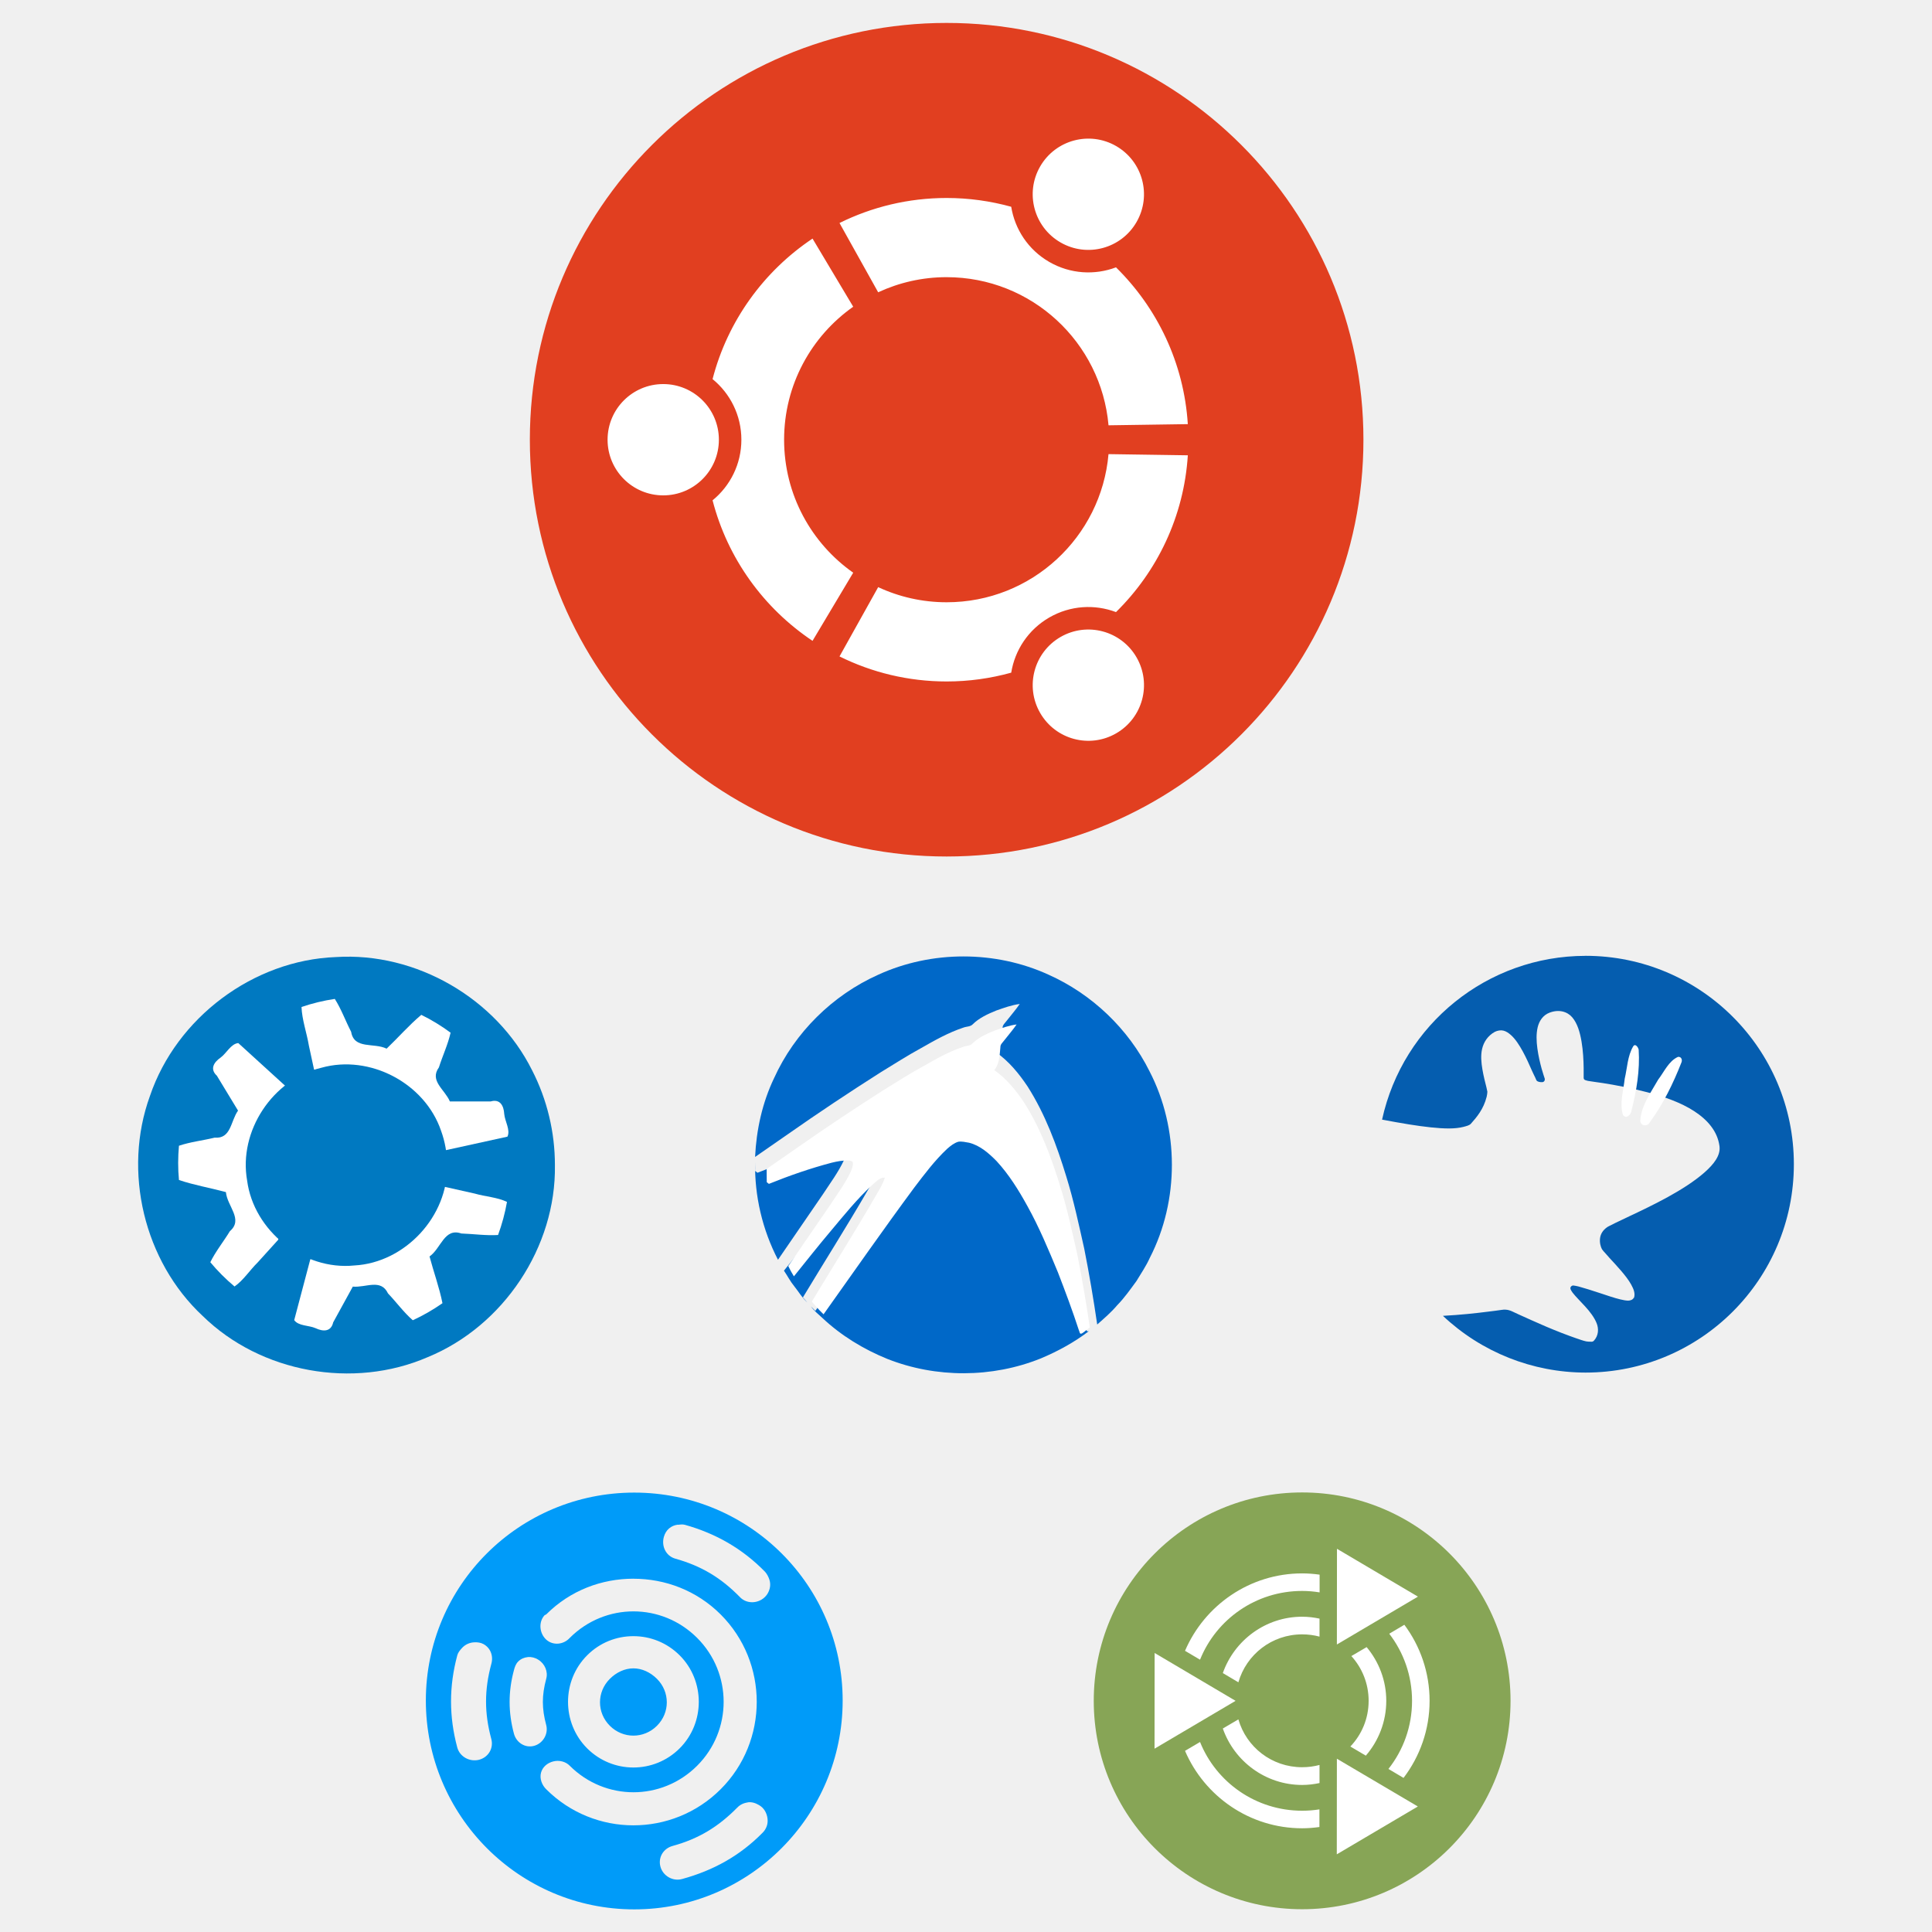
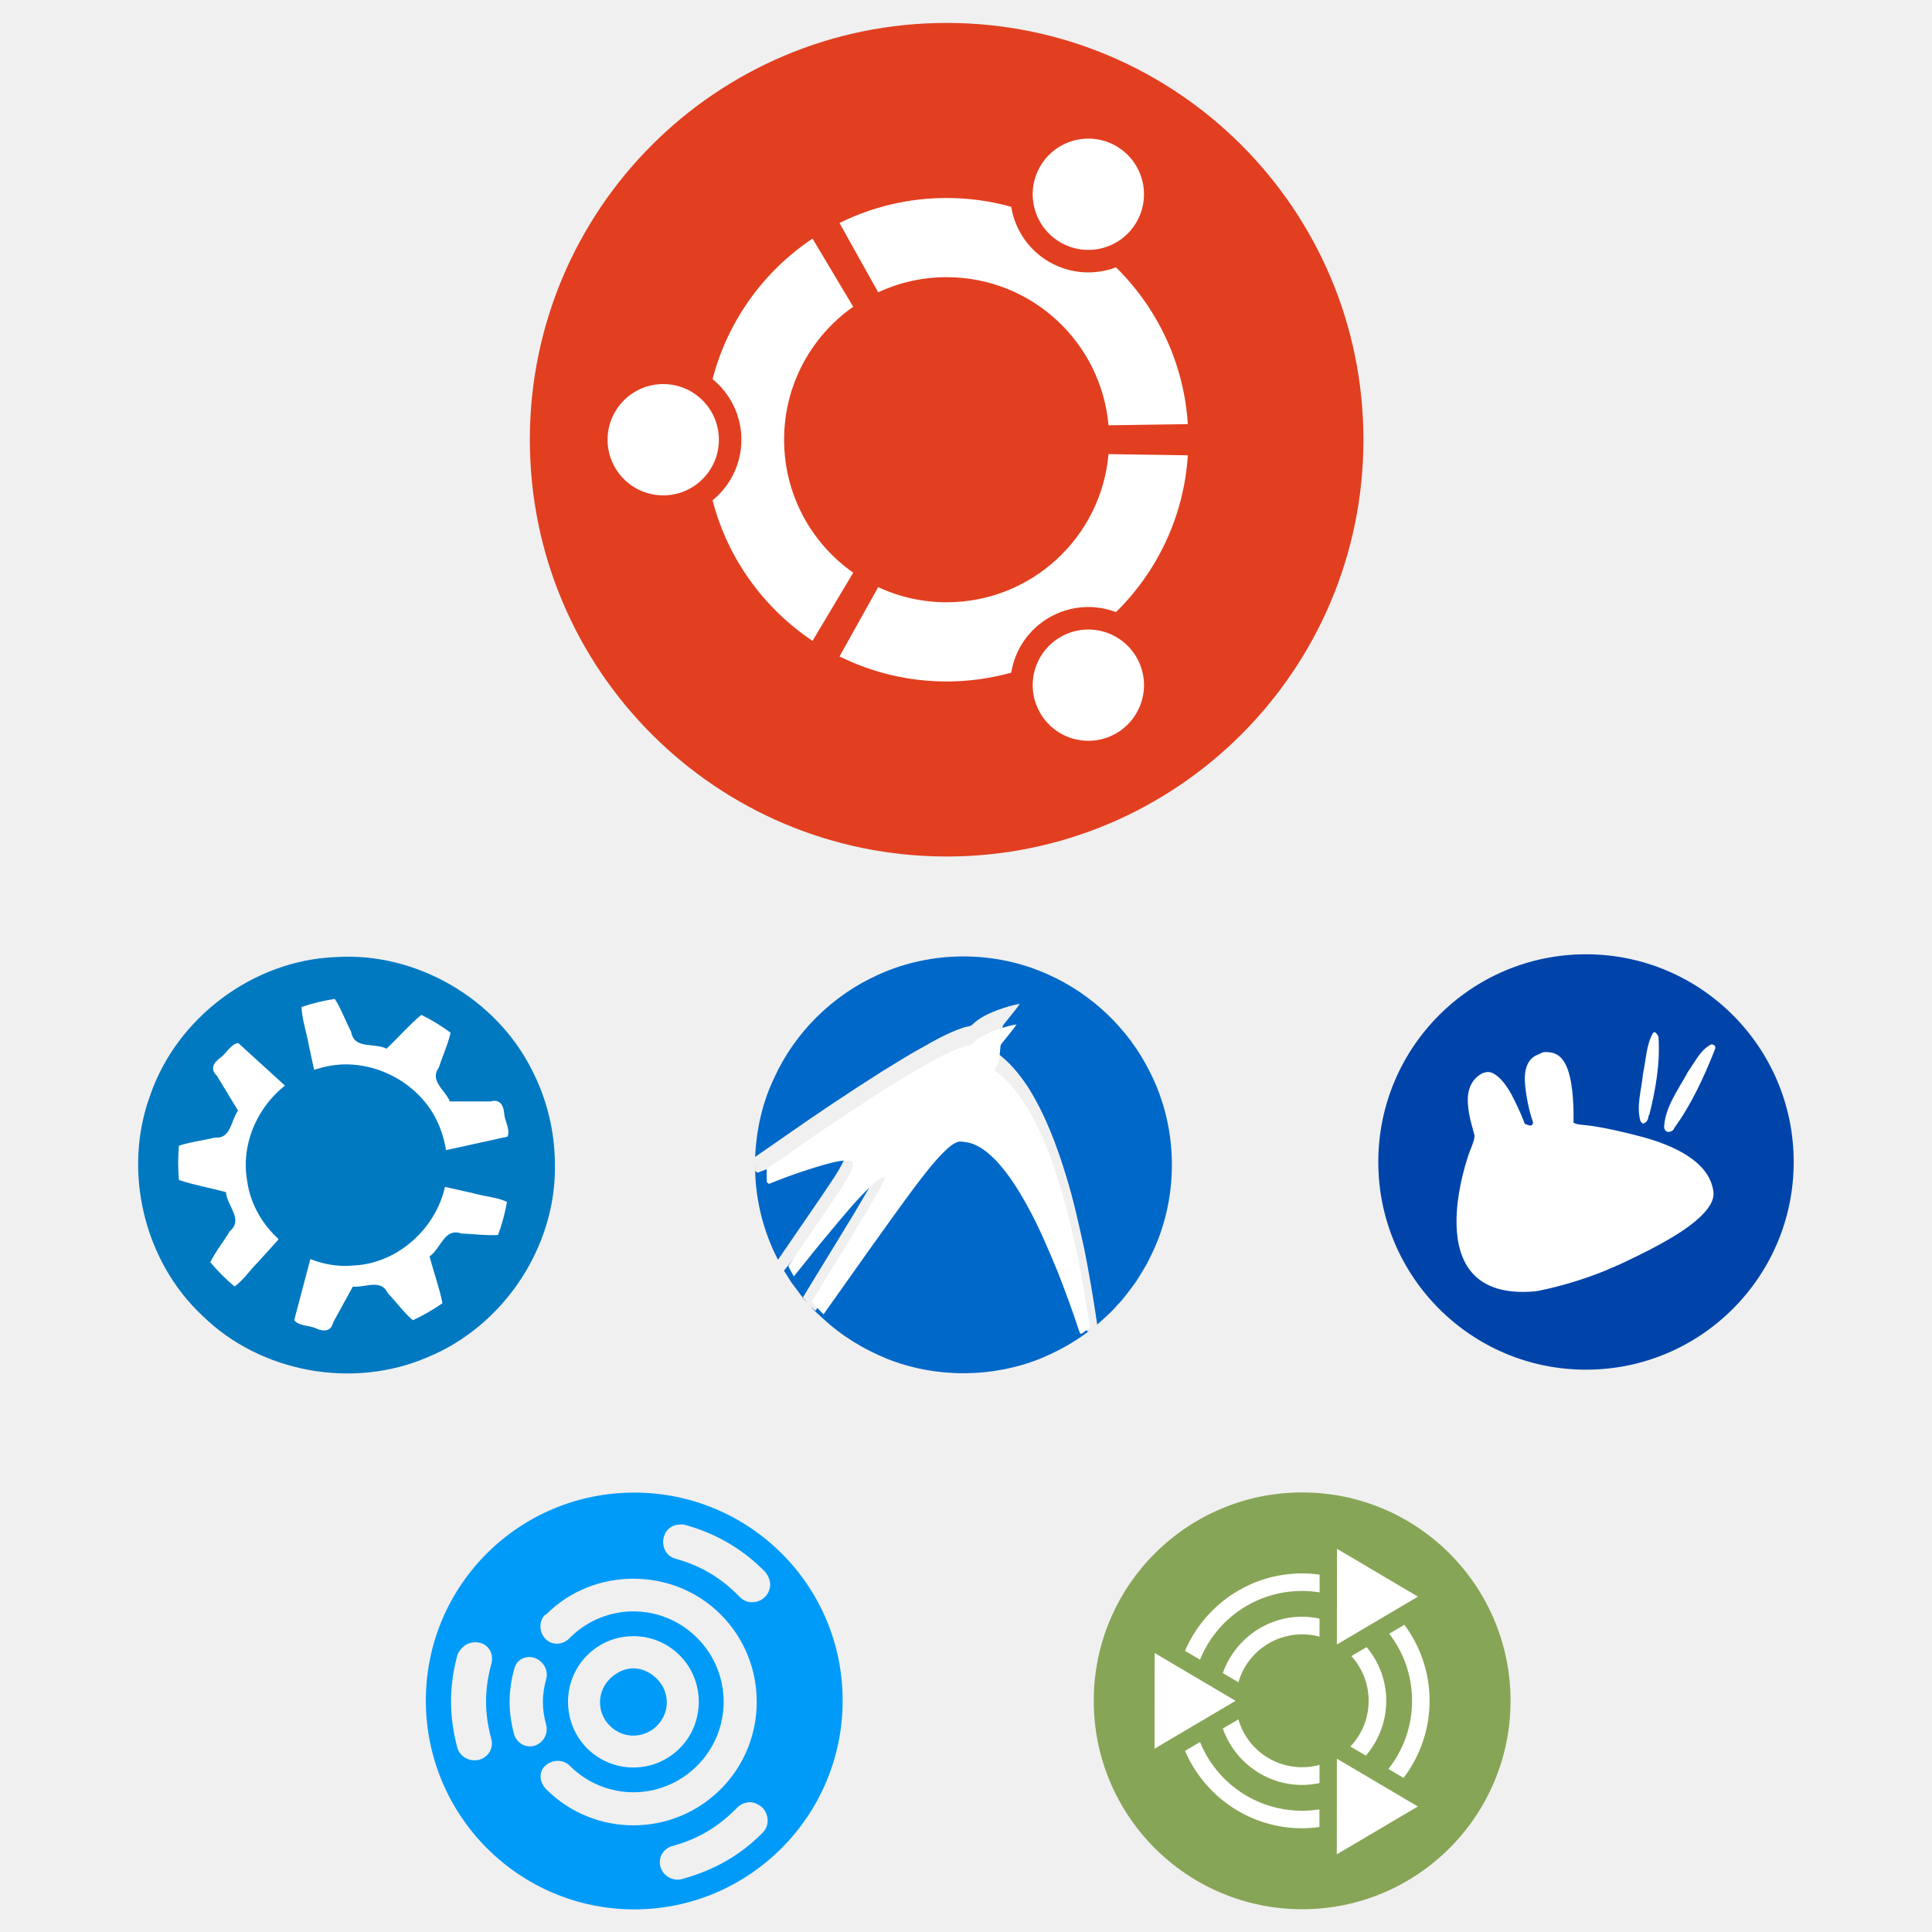
<svg xmlns="http://www.w3.org/2000/svg" width="200" height="200" version="1.1" viewBox="0 0 52.917 52.917">
  <g transform="matrix(.86292 0 0 .86292 -2.6114 -200.08)">
+     <g transform="matrix(.20601 0 0 .20601 -56.501 160.38)">
+       <g transform="translate(171.31 145.4)">
+         <circle transform="matrix(2.4054 0 0 2.4054 -259.96 532.25)" cx="258.57" cy="-63.036" r="13.304" style="fill:#0044aa" />
+         <g transform="matrix(1.6 0 0 1.6 -197.59 -247.94)">
+           <g transform="translate(.44643 -.044643)">
+             <path d="m355.84 380.4c-.06.037-.085.069-.07.045-.679 1.149-.685 2.652-.992 4.002a.498.498 0 010 .07c-.15 1.478-.634 2.982-.246 4.4a.498.498 0 01.039.09c.072.093.163.178.217.189.04.008.1-.01.24-.107.151-.105.249-.299.293-.576a.498.498 0 01.086-.209c.606-2.403 1.038-4.928.877-7.398a.498.498 0 010-.025c-.021-.114-.057-.182-.166-.314-.075-.091-.121-.139-.141-.152-.019-.013-.003-.016-.072-.012a.498.498 0 01-.065-.002z" style="fill:#ffffff" />
+             <path transform="translate(-.49107 -.26786)" d="m361.9 381.84a.467.467 0 01-.051.004c-1.042.507-1.578 1.732-2.299 2.717a.467.467 0 01-.053.139c-.908 1.609-2.064 3.204-2.186 5.064.006.294.173.462.348.5.164.035.465-.072.588-.256.011-.027.002-.053.018-.076a.467.467 0 01.012-.018c1.646-2.262 2.89-4.944 3.912-7.551a.467.467 0 01.002-.008c.071-.171.075-.238.012-.367-.018-.038-.203-.161-.303-.148z" style="fill:#ffffff" />
+           </g>
+           <path d="m345.67 382.28c-.167.031-.416.181-.594.25-.628.238-.975.777-1.125 1.406-.153.644-.102 1.361 0 2.094.102.731.248 1.486.406 2.062.136.498.234.741.281.906v.125c0 .054-.026.05-.062.094-.02.011.02.062 0 .062-.045.035-.1.062-.156.062-.111.007-.198-.033-.312-.062-.078-.018-.18-.081-.156-.062-.036-.022-.101-.024-.125-.062 0 .015.022.014 0-.031-.025-.047-.054-.166-.094-.25-.089-.189-.159-.409-.281-.688-.244-.555-.558-1.236-.906-1.875-.35-.641-.762-1.224-1.219-1.625-.228-.201-.51-.402-.781-.469-.262-.066-.573-.01-.844.125-.7.388-1.096 1.024-1.25 1.688-.155.673-.082 1.449.031 2.125.115.675.292 1.231.406 1.688.049.193.109.372.125.469 0 .096-.039.345-.062.438-.118.409-.406 1.094-.406 1.094 0 0-5.453 14.483 6.25 13.469.096-.007.315-.062.406-.062 2.298-.463 4.473-1.158 6.406-1.938.38-.182.878-.363 1.438-.625 1.119-.524 2.525-1.196 3.875-1.938 1.351-.742 2.604-1.533 3.562-2.375.96-.843 1.66-1.767 1.531-2.688-.204-1.483-1.189-2.586-2.5-3.438-1.316-.855-2.957-1.445-4.594-1.875-1.636-.43-3.224-.78-4.438-.969-.607-.095-1.175-.122-1.531-.188-.105-.018-.162-.044-.219-.062-.031-.004-.033-.013-.062-.031-.036-.022-.103-.024-.125-.062-.02-.036 0-.083 0-.125 0-.016-0-.041 0-.062v-.906c-.02-.748-.064-1.736-.219-2.656-.156-.925-.398-1.809-.906-2.406-.302-.355-.73-.589-1.25-.625-.156-.018-.331-.031-.5 0z" style="fill:#ffffff" />
+         </g>
+       </g>
+     </g>
    <g transform="matrix(.13229 0 0 .13232 7.4119 262.23)">
      <path d="m99.99 50.01c.31 19.66-12.37 38.62-30.54 46.06-17.85 7.73-40.02 3.75-53.95-9.87-14.109-13.11-19.259-34.71-12.672-52.8 6.369-18.75 24.782-32.566 44.592-33.309 19.26-1.244 38.5 9.919 47.1 27.169 3.6 7 5.48 14.87 5.47 22.75z" style="fill:#0079c1" />
      <path d="m33.62 67.87c.56-12.29 1.13-24.57 1.7-36.86-3.77-3.43-7.54-6.86-11.3-10.29-1.78.18-2.8 2.43-4.25 3.49-1.64 1.13-2.61 2.76-.89 4.34 1.69 2.79 3.39 5.58 5.08 8.37-1.82 2.57-1.64 6.81-5.62 6.49-2.83.69-5.81 1.01-8.555 1.94-.246 2.68-.254 5.54 0 8.22 3.645 1.23 7.525 1.89 11.265 2.9.31 3.41 4.25 6.54.96 9.37-1.52 2.5-3.42 4.84-4.7 7.45 1.72 2.07 3.73 4.09 5.81 5.82 2.11-1.46 3.66-3.91 5.55-5.76 1.65-1.83 3.3-3.65 4.96-5.48z" style="fill:#ffffff" />
      <path d="m42.2 27.06c10.53 6.45 21.05 12.91 31.58 19.36 4.94-1.08 9.88-2.17 14.82-3.25.77-1.61-.61-3.65-.77-5.44-.11-1.98-1-3.66-3.24-3.01h-9.8c-1.25-2.9-4.96-4.95-2.63-8.17.88-2.79 2.17-5.5 2.8-8.32-2.17-1.61-4.6-3.1-7.03-4.28-2.94 2.47-5.52 5.44-8.32 8.11-3.08-1.5-7.8.24-8.51-4.04-1.35-2.6-2.36-5.44-3.92-7.89-2.66.39-5.44 1.06-7.99 1.94.12 3.06 1.25 6.18 1.77 9.26.41 1.91.83 3.83 1.24 5.74z" style="fill:#ffffff" />
      <path d="m73.16 55.12c-10.62 5.83-21.24 11.65-31.86 17.47-1.29 4.86-2.57 9.72-3.86 14.59 1.04 1.45 3.5 1.21 5.14 1.94 1.8.85 3.7.88 4.21-1.4 1.57-2.86 3.14-5.72 4.71-8.58 3.14.29 6.73-1.98 8.44 1.63 2.01 2.1 3.77 4.54 5.95 6.44 2.44-1.12 4.92-2.54 7.12-4.09-.75-3.77-2.11-7.47-3.1-11.21 2.79-1.97 3.54-6.94 7.63-5.51 2.93.1 5.91.54 8.81.36.93-2.53 1.68-5.28 2.14-7.94-2.32-1.12-5.21-1.26-7.75-2-2.53-.56-5.06-1.13-7.58-1.7z" style="fill:#ffffff" />
      <path d="m74.13 50.01c.29 12.22-10.08 23.41-22.28 24.06-12.17 1.23-24.12-8.26-25.71-20.38-2.1-11.85 6.12-24.29 17.82-27.05 11.6-3.26 24.8 3.69 28.7 15.08.97 2.65 1.47 5.47 1.47 8.29z" style="fill:#0079c1" />
    </g>
    <g transform="matrix(.030257 0 0 .030253 26.751 261.98)">
      <g transform="matrix(1.0588,0,0,1.0588,-93.639,-23.957)">
        <path d="m218.17 48.24c52.71-24.08 115.89-24.08 168.59.03 42.98 19.22 79.06 53.57 100.06 95.74 29.41 56.87 29.54 127.91.26 184.85-3.63 8.11-8.7 15.44-13.26 23.04-6.03 8.21-11.88 16.6-19.04 23.9-5.93 7.03-12.93 13.02-19.81 19.1-3.65-25.13-7.91-50.17-12.84-75.08-5.37-23.93-10.47-47.95-17.74-71.4-9.48-31.05-20.9-61.91-38.42-89.41-8.53-12.77-18.47-24.92-31.14-33.79 5.46-6.75 5.59-16 6.39-24.24-.09-2.89 2.41-4.77 3.95-6.92 4.33-5.61 9.05-10.92 13.05-16.78-8.05 1.04-15.69 3.86-23.31 6.52-8.38 3.42-16.92 7.27-23.4 13.75-2.37 2.36-6.08 1.97-9.03 3.12-14.94 4.94-28.71 12.75-42.32 20.52-13.67 7.44-26.72 15.91-40 23.98-31 19.72-61.6 40.07-91.68 61.16-10.82 7.51-21.65 15.02-32.47 22.53 1.26-26.87 7.14-53.73 18.79-78.06 20.49-45.23 58.05-82.32 103.37-102.56z" style="fill:#0068c8" />
        <path d="m285.47 207.64c3.45-3 7.16-5.98 11.6-7.32 3.79-.56 7.61.43 11.33 1.06 11.53 2.89 20.75 11.08 28.89 19.35 12.87 13.98 22.98 30.23 32.11 46.82 12.5 22.44 22.35 46.19 32.19 69.88 7.75 20.06 15.29 40.21 21.95 60.67.73 1.04.69 4.32 2.55 3.51l.7-.19c-14.57 11.15-30.82 20.01-47.72 27.1-48.2 19.42-103.77 19.58-152.08.46-23.64-9.59-45.79-23.12-64.4-40.63-3.9-3.62-8.16-6.98-11.26-11.36 1.46 1.46 2.92 2.92 4.36 4.4 31.55-44.32 62.63-88.98 94.99-132.72 10.85-14.27 21.66-28.73 34.79-41.03z" style="fill:#0068c8" />
        <path d="m164.03 222.37c5.88-1.43 11.92-2.62 18-2.38 1.87.09 4.51.65 4.5 3.03.03 3.14-1.21 6.16-2.44 9-5.68 12.1-13.71 22.86-21.01 34-14.8 21.57-29.54 43.19-44.39 64.73-15.43-29.72-23.34-63.34-22.65-96.81.06 2.93.09 5.87.07 8.81.74.6 1.49 1.2 2.25 1.79 21.43-8.65 43.31-16.27 65.67-22.17z" style="fill:#0068c8" />
        <path d="m206.74 245.67c3.96-3.17 7.71-8.11 13.32-7.68-2.82 8.5-7.96 15.97-12.31 23.73-20.82 35.83-42.99 70.85-64.38 106.34 1.48 1.63 2.93 3.28 4.35 4.97-5.15-4.57-8.59-10.64-12.87-15.97-3.97-4.79-6.76-10.38-10.25-15.51 12.82-15.87 25.42-31.92 38.6-47.49 13.92-16.64 27.61-33.6 43.54-48.39z" style="fill:#0068c8" />
      </g>
      <g transform="translate(-75.865,2.0856)">
        <path d="m334.91 83.8c7.62-2.66 15.26-5.48 23.31-6.52-4 5.86-8.72 11.17-13.05 16.78-1.54 2.15-4.04 4.03-3.95 6.92-.8 8.24-.93 17.49-6.39 24.24 12.67 8.87 22.61 21.02 31.14 33.79 17.52 27.5 28.94 58.36 38.42 89.41 7.27 23.45 12.37 47.47 17.74 71.4 4.93 24.91 9.19 49.95 12.84 75.08l.03.2c-2.8 2.03-5.3 4.49-8.21 6.32l-.7.19c-1.86.81-1.82-2.47-2.55-3.51-6.66-20.46-14.2-40.61-21.95-60.67-9.84-23.69-19.69-47.44-32.19-69.88-9.13-16.59-19.24-32.84-32.11-46.82-8.14-8.27-17.36-16.46-28.89-19.35-3.72-.63-7.54-1.62-11.33-1.06-4.44 1.34-8.15 4.32-11.6 7.32-13.13 12.3-23.94 26.76-34.79 41.03-32.36 43.74-63.44 88.4-94.99 132.72-1.44-1.48-2.9-2.94-4.36-4.4-1.26-1.27-2.44-2.61-3.61-3.96-1.42-1.69-2.87-3.34-4.35-4.97 21.39-35.49 43.56-70.51 64.38-106.34 4.35-7.76 9.49-15.23 12.31-23.73-5.61-.43-9.36 4.51-13.32 7.68-15.93 14.79-29.62 31.75-43.54 48.39-13.18 15.57-25.78 31.62-38.6 47.49-2.15-3.5-4.19-7.07-5.91-10.8 14.85-21.54 29.59-43.16 44.39-64.73 7.3-11.14 15.33-21.9 21.01-34 1.23-2.84 2.47-5.86 2.44-9 .01-2.38-2.63-2.94-4.5-3.03-6.08-.24-12.12.95-18 2.38-22.36 5.9-44.24 13.52-65.67 22.17-.76-.59-1.51-1.19-2.25-1.79.02-2.94-.01-5.88-.07-8.81-.03-1.7-.03-3.39-.03-5.08 10.82-7.51 21.65-15.02 32.47-22.53 30.08-21.09 60.68-41.44 91.68-61.16 13.28-8.07 26.33-16.54 40-23.98 13.61-7.77 27.38-15.58 42.32-20.52 2.95-1.15 6.66-.76 9.03-3.12 6.48-6.48 15.02-10.33 23.4-13.75z" style="fill:#ffffff" />
      </g>
    </g>
    <g transform="matrix(.091869 0 0 .091869 37.008 196.52)">
-       <g>
-         <path d="m152 972.36c0 39.763-32.236 71.999-72 71.999-39.765 0-72-32.236-72-71.999 0-39.766 32.234-72.001 71.999-72.001 39.764 0 72.001 32.235 72.001 72.001z" style="fill:#87a556" />
-         <path transform="translate(0,892.36)" d="m80 35.969c-18.131 0-33.733 11.047-40.469 26.75l5.188 3.062c5.611-13.949 19.288-23.75 35.281-23.75 2.057 0 4.068.182 6.031.5v-6.125c-1.974-.274-3.98-.438-6.031-.438zm18.031 3.875-.031 6.719c1.0.537 1.963 1.129 2.906 1.75l5.688-3.344c-2.643-2.012-5.502-3.745-8.562-5.125zm-18.031 11.094c-12.629 0-23.43 8.156-27.406 19.469l5.375 3.188c2.759-9.583 11.528-16.562 22.031-16.562 2.077 0 4.087.27 6 .781v-6.219c-1.938-.412-3.946-.656-6-.656zm35.312 2.781-5.219 3.094c4.935 6.406 7.875 14.448 7.875 23.188 0 8.906-3.05 17.067-8.156 23.531l5.219 3.094c5.634-7.4 9-16.637 9-26.625 0-9.834-3.242-18.939-8.719-26.281zm-13.031 7.719-5.281 3.094c3.708 4.077 5.969 9.492 5.969 15.469 0 6.152-2.406 11.679-6.312 15.781l5.344 3.156c4.391-5.096 7.062-11.728 7.062-18.938 0-7.05-2.562-13.516-6.781-18.562zm-65.969 13.281c-.217 1.73-.344 3.491-.344 5.281 0 1.783.135 3.526.344 5.25l5.781-3.406c-.029-.61-.062-1.225-.062-1.844s.033-1.234.062-1.844zm21.656 11.688-5.375 3.156c3.968 11.327 14.767 19.5 27.406 19.5 2.054 0 4.062-.244 6-.656v-6.25c-1.913.503-3.923.781-6 .781-10.503 0-19.272-6.956-22.031-16.531zm-13.25 7.812-5.188 3.062c6.736 15.703 22.338 26.75 40.469 26.75 2.027 0 4.018-.166 5.969-.438v-6.094c-1.946.307-3.931.469-5.969.469-15.993 0-29.671-9.801-35.281-23.75zm55.781 17.75c-.806.518-1.653 1.012-2.5 1.469l-.031 6.719c2.918-1.315 5.678-2.921 8.219-4.812z" style="color:#000000;fill:#ffffff;text-decoration-line:none;text-indent:0;text-transform:none" />
-         <path transform="translate(0,892.36)" d="m92.031 27.469-.031 33.062 28-16.531zm-63 36-.031 33.062 28-16.531zm62.969 36.531-.031 33.031 28-16.531z" style="enable-background:new;fill-rule:evenodd;fill:#ffffff" />
-       </g>
+       <path d="m152 972.36c0 39.763-32.236 71.999-72 71.999-39.765 0-72-32.236-72-71.999 0-39.766 32.234-72.001 71.999-72.001 39.764 0 72.001 32.235 72.001 72.001z" style="fill:#87a556" />
+       <path transform="translate(0,892.36)" d="m80 35.969c-18.131 0-33.733 11.047-40.469 26.75l5.188 3.062c5.611-13.949 19.288-23.75 35.281-23.75 2.057 0 4.068.182 6.031.5v-6.125c-1.974-.274-3.98-.438-6.031-.438zm18.031 3.875-.031 6.719c1.0.537 1.963 1.129 2.906 1.75l5.688-3.344c-2.643-2.012-5.502-3.745-8.562-5.125zm-18.031 11.094c-12.629 0-23.43 8.156-27.406 19.469l5.375 3.188c2.759-9.583 11.528-16.562 22.031-16.562 2.077 0 4.087.27 6 .781v-6.219c-1.938-.412-3.946-.656-6-.656zm35.312 2.781-5.219 3.094c4.935 6.406 7.875 14.448 7.875 23.188 0 8.906-3.05 17.067-8.156 23.531l5.219 3.094c5.634-7.4 9-16.637 9-26.625 0-9.834-3.242-18.939-8.719-26.281zm-13.031 7.719-5.281 3.094c3.708 4.077 5.969 9.492 5.969 15.469 0 6.152-2.406 11.679-6.312 15.781l5.344 3.156c4.391-5.096 7.062-11.728 7.062-18.938 0-7.05-2.562-13.516-6.781-18.562zm-65.969 13.281c-.217 1.73-.344 3.491-.344 5.281 0 1.783.135 3.526.344 5.25l5.781-3.406c-.029-.61-.062-1.225-.062-1.844s.033-1.234.062-1.844zm21.656 11.688-5.375 3.156c3.968 11.327 14.767 19.5 27.406 19.5 2.054 0 4.062-.244 6-.656v-6.25c-1.913.503-3.923.781-6 .781-10.503 0-19.272-6.956-22.031-16.531zm-13.25 7.812-5.188 3.062c6.736 15.703 22.338 26.75 40.469 26.75 2.027 0 4.018-.166 5.969-.438v-6.094c-1.946.307-3.931.469-5.969.469-15.993 0-29.671-9.801-35.281-23.75zm55.781 17.75c-.806.518-1.653 1.012-2.5 1.469l-.031 6.719c2.918-1.315 5.678-2.921 8.219-4.812z" style="color:#000000;fill:#ffffff;text-decoration-line:none;text-indent:0;text-transform:none" />
+       <path transform="translate(0,892.36)" d="m92.031 27.469-.031 33.062 28-16.531zm-63 36-.031 33.062 28-16.531zm62.969 36.531-.031 33.031 28-16.531z" style="enable-background:new;fill-rule:evenodd;fill:#ffffff" />
    </g>
    <g transform="matrix(.29187 0 0 -.29187 19.844 259.05)">
      <path d="m90.652 45.325c0-25.032-20.293-45.325-45.326-45.325s-45.326 20.293-45.326 45.325c0 25.033 20.293 45.326 45.326 45.326s45.326-20.293 45.326-45.326" style="fill:#e13f20" />
      <path d="m57.711 66.78c2.895-1.672 6.594-.682 8.264 2.213 1.672 2.894.682 6.594-2.213 8.266-2.894 1.67-6.594.678-8.266-2.217-1.67-2.893-.678-6.592 2.215-8.262zm-12.385-39.132c-2.66 0-5.184.592-7.445 1.645l-4.205-7.535c3.512-1.74 7.467-2.723 11.65-2.723 2.434 0 4.787.338 7.023.957.395 2.432 1.838 4.67 4.139 6 2.299 1.326 4.955 1.457 7.256.588 4.475 4.4 7.387 10.385 7.811 17.051l-8.625.127c-.793-9.031-8.37-16.11-17.604-16.11zm0 35.354c9.234 0 16.81-7.08 17.605-16.109l8.623.127c-.424 6.666-3.336 12.65-7.811 17.051-2.301-.869-4.959-.736-7.256.588-2.301 1.328-3.744 3.568-4.139 6-2.236.617-4.59.955-7.023.955-4.184 0-8.139-.983-11.65-2.721l4.205-7.535c2.262 1.053 4.785 1.645 7.445 1.645zm-17.676-17.677c0 5.981 2.971 11.264 7.516 14.463l-4.424 7.41c-5.295-3.539-9.234-8.947-10.871-15.281 1.91-1.559 3.133-3.932 3.133-6.592 0-2.659-1.223-5.032-3.133-6.59 1.635-6.336 5.574-11.744 10.871-15.283l4.424 7.412c-4.545 3.197-7.516 8.48-7.516 14.461zm30.063-21.452c-2.894-1.672-3.887-5.371-2.215-8.264 1.67-2.895 5.369-3.887 8.264-2.215 2.894 1.67 3.887 5.369 2.215 8.264-1.67 2.893-5.371 3.885-8.264 2.215zm-43.207 27.504c-3.344 0-6.053-2.709-6.053-6.053 0-3.342 2.709-6.051 6.053-6.051 3.342 0 6.051 2.709 6.051 6.051 0 3.344-2.709 6.053-6.051 6.053" style="fill:#ffffff" />
    </g>
    <path d="m23.158 279.24c-3.658 0-6.615 2.95-6.615 6.601s2.957 6.628 6.615 6.628 6.615-2.978 6.615-6.628c0-3.65-2.957-6.601-6.615-6.601zm1.384 1.022c.072-.009.147-.019.221 0 .987.276 1.83.759 2.546 1.491.062.067.111.165.138.249.051.155.022.308-.055.442-.046.076-.11.143-.194.193-.224.133-.513.107-.692-.086-.598-.611-1.224-.985-2.048-1.215-.296-.086-.443-.395-.36-.691.062-.221.227-.36.443-.387zm-1.411 1.712c1.007 0 2.003.37 2.768 1.132 1.529 1.526 1.529 4.025 0 5.551s-4.006 1.526-5.535 0c-.137-.133-.215-.34-.166-.525.049-.185.202-.311.388-.359.185-.048.392.001.526.138 1.123 1.121 2.918 1.121 4.041 0 1.123-1.121 1.123-2.939 0-4.06-1.123-1.121-2.918-1.121-4.041 0-.197.217-.53.252-.747.057-.217-.197-.253-.557-.055-.774.011-.009.042-.019.055-.029.765-.763 1.761-1.132 2.768-1.132zm0 1.823c.535 0 1.061.203 1.467.607.811.809.811 2.146 0 2.955-.811.809-2.123.809-2.934 0-.811-.81-.811-2.146 0-2.955.405-.405.932-.607 1.467-.607zm-5.037.194c.093-.001.191.009.277.057.23.124.322.385.249.635-.222.825-.222 1.55 0 2.375.08.296-.091.583-.387.662-.297.076-.612-.095-.692-.387-.265-.988-.265-1.939 0-2.928.022-.086.081-.155.138-.22.107-.124.26-.191.415-.193zm1.688.469c.113-.009.23.019.332.086.204.124.315.378.249.607-.141.525-.141.939 0 1.464.076.283-.104.587-.387.662-.283.076-.561-.104-.637-.387-.183-.68-.183-1.336 0-2.016.025-.099.063-.206.138-.277.087-.086.192-.126.304-.138zm3.349.359c-.271 0-.539.124-.747.332-.418.416-.418 1.075 0 1.491.417.416 1.077.416 1.494 0 .418-.416.417-1.075 0-1.491-.209-.208-.476-.332-.747-.332zm3.626 4.253c.122-.019.248.019.36.086.084.048.148.113.194.193.076.134.108.316.055.469-.028.086-.076.16-.138.22-.719.729-1.558 1.192-2.546 1.464-.296.086-.61-.095-.692-.387-.082-.296.091-.582.388-.662.825-.227 1.447-.606 2.048-1.215.09-.095.21-.149.332-.165z" style="fill:#009bf9" />
-     <g transform="matrix(.027561 0 0 .027561 44.978 247.62)">
-       <g transform="matrix(11.396,0,0,11.396,-4205.5,-10081)">
-         <path d="m395.69 931.04c-9.887.007-18.438 6.892-20.556 16.55.906.17 1.829.341 2.749.487 1.486.236 2.906.409 4.024.406.559-.001 1.066-.06 1.435-.156.37-.096.621-.158.772-.327.58-.653 1.272-1.454 1.591-2.724.024-.094.077-.406.071-.503-.015-.098-.045-.242-.094-.438-.117-.465-.29-1.121-.406-1.808-.116-.689-.19-1.403-.031-2.09.156-.676.567-1.32 1.28-1.716.276-.138.605-.191.872-.125.276.068.516.233.749.438.465.409.861 1.03 1.218 1.683.355.651.657 1.338.905 1.904.125.284.251.524.342.717.041.086.067.169.094.217.026.048.038.075.031.062.023.038.056.071.094.094-.022-.014.077.043.155.062.118.029.231.038.344.031.057-.004.112-.026.156-.062.011-.01.021-.02.031-.031.036-.044.059-.098.062-.155.005-.031.005-.063 0-.094-.048-.168-.173-.491-.313-.999-.162-.587-.334-1.313-.436-2.058-.102-.747-.125-1.496.031-2.152.153-.641.544-1.223 1.185-1.466.966-.372 1.815-.112 2.308.467.518.609.776 1.492.936 2.433.16.938.207 1.92.217 2.682.005.381.001.7 0 .936-0.0.022 8e-5.046 0 .062 4e-4.043.011.087.031.125.023.038.056.069.094.092.029.016.061.026.094.031.059.013.114.043.219.062.363.066.878.123 1.496.219 1.236.192 2.856.498 4.523.936 1.667.438 3.37 1.031 4.71 1.902 1.336.868 2.351 2.013 2.558 3.524.131.937-.551 1.825-1.528 2.683-.976.858-2.304 1.709-3.68 2.465-1.376.756-2.791 1.431-3.93 1.964-.57.267-1.048.501-1.435.686-.196.094-.368.181-.499.25-.131.069-.214.107-.281.155-.462.322-.668.722-.717 1.124-.05.41.042.834.219 1.153.01.001.019.001.03 0 .002.003-.002.028 0 .031.002.004.029-.004.031 0 .003.003-.001.03 0 .031.054.079.117.131.219.25.123.144.292.341.467.53.349.374.758.816 1.155 1.278.397.462.774.944 1.028 1.405.258.468.426.904.281 1.341-.005.014-.026-.013-.031 0-.043.109-.172.19-.248.217-.106.037-.193.064-.313.062-.224-.003-.474-.052-.78-.123-.606-.142-1.356-.405-2.121-.656-.765-.251-1.534-.499-2.121-.655-.213-.057-.364-.071-.5-.094-.148-.02-.298.102-.311.25-.005.053.006.109.031.156.037.071.081.172.188.311.313.409.802.88 1.278 1.405.478.526.915 1.093 1.153 1.683.228.565.202 1.257-.28 1.778-.02.018-.021.025-.031.031-.143.092-.197.068-.344.062-.12-.004-.253.001-.405-.031-.301-.064-.665-.196-1.092-.344-.854-.295-1.923-.71-2.963-1.153-1.04-.444-2.051-.905-2.807-1.247-.425-.179-.812-.445-1.283-.461-.099-.008-.231-.005-.401.023-.342.056-.833.111-1.435.188-1.133.145-2.702.319-4.492.413 3.898 3.675 9.05 5.726 14.407 5.735 11.631 0 21.059-9.428 21.059-21.059 0-11.631-9.428-21.059-21.059-21.059z" style="fill:#055daf" />
-         <path d="m405.04 941.25c-.948.424-1.394 1.507-2.005 2.3-.732 1.298-1.712 2.615-1.806 4.144.003.554.718.636.955.177 1.353-1.846 2.373-3.938 3.205-6.062.112-.273-.019-.6-.349-.559z" style="fill-rule:evenodd;fill:#ffffff" />
-         <path d="m400.51 940.19c-.57.96-.598 2.183-.854 3.264-.123 1.189-.535 2.455-.189 3.634.296.516.847-.001.875-.421.508-1.982.857-4.084.724-6.137-.042-.247-.349-.682-.555-.341z" style="fill-rule:evenodd;fill:#ffffff" />
-       </g>
-     </g>
  </g>
</svg>
